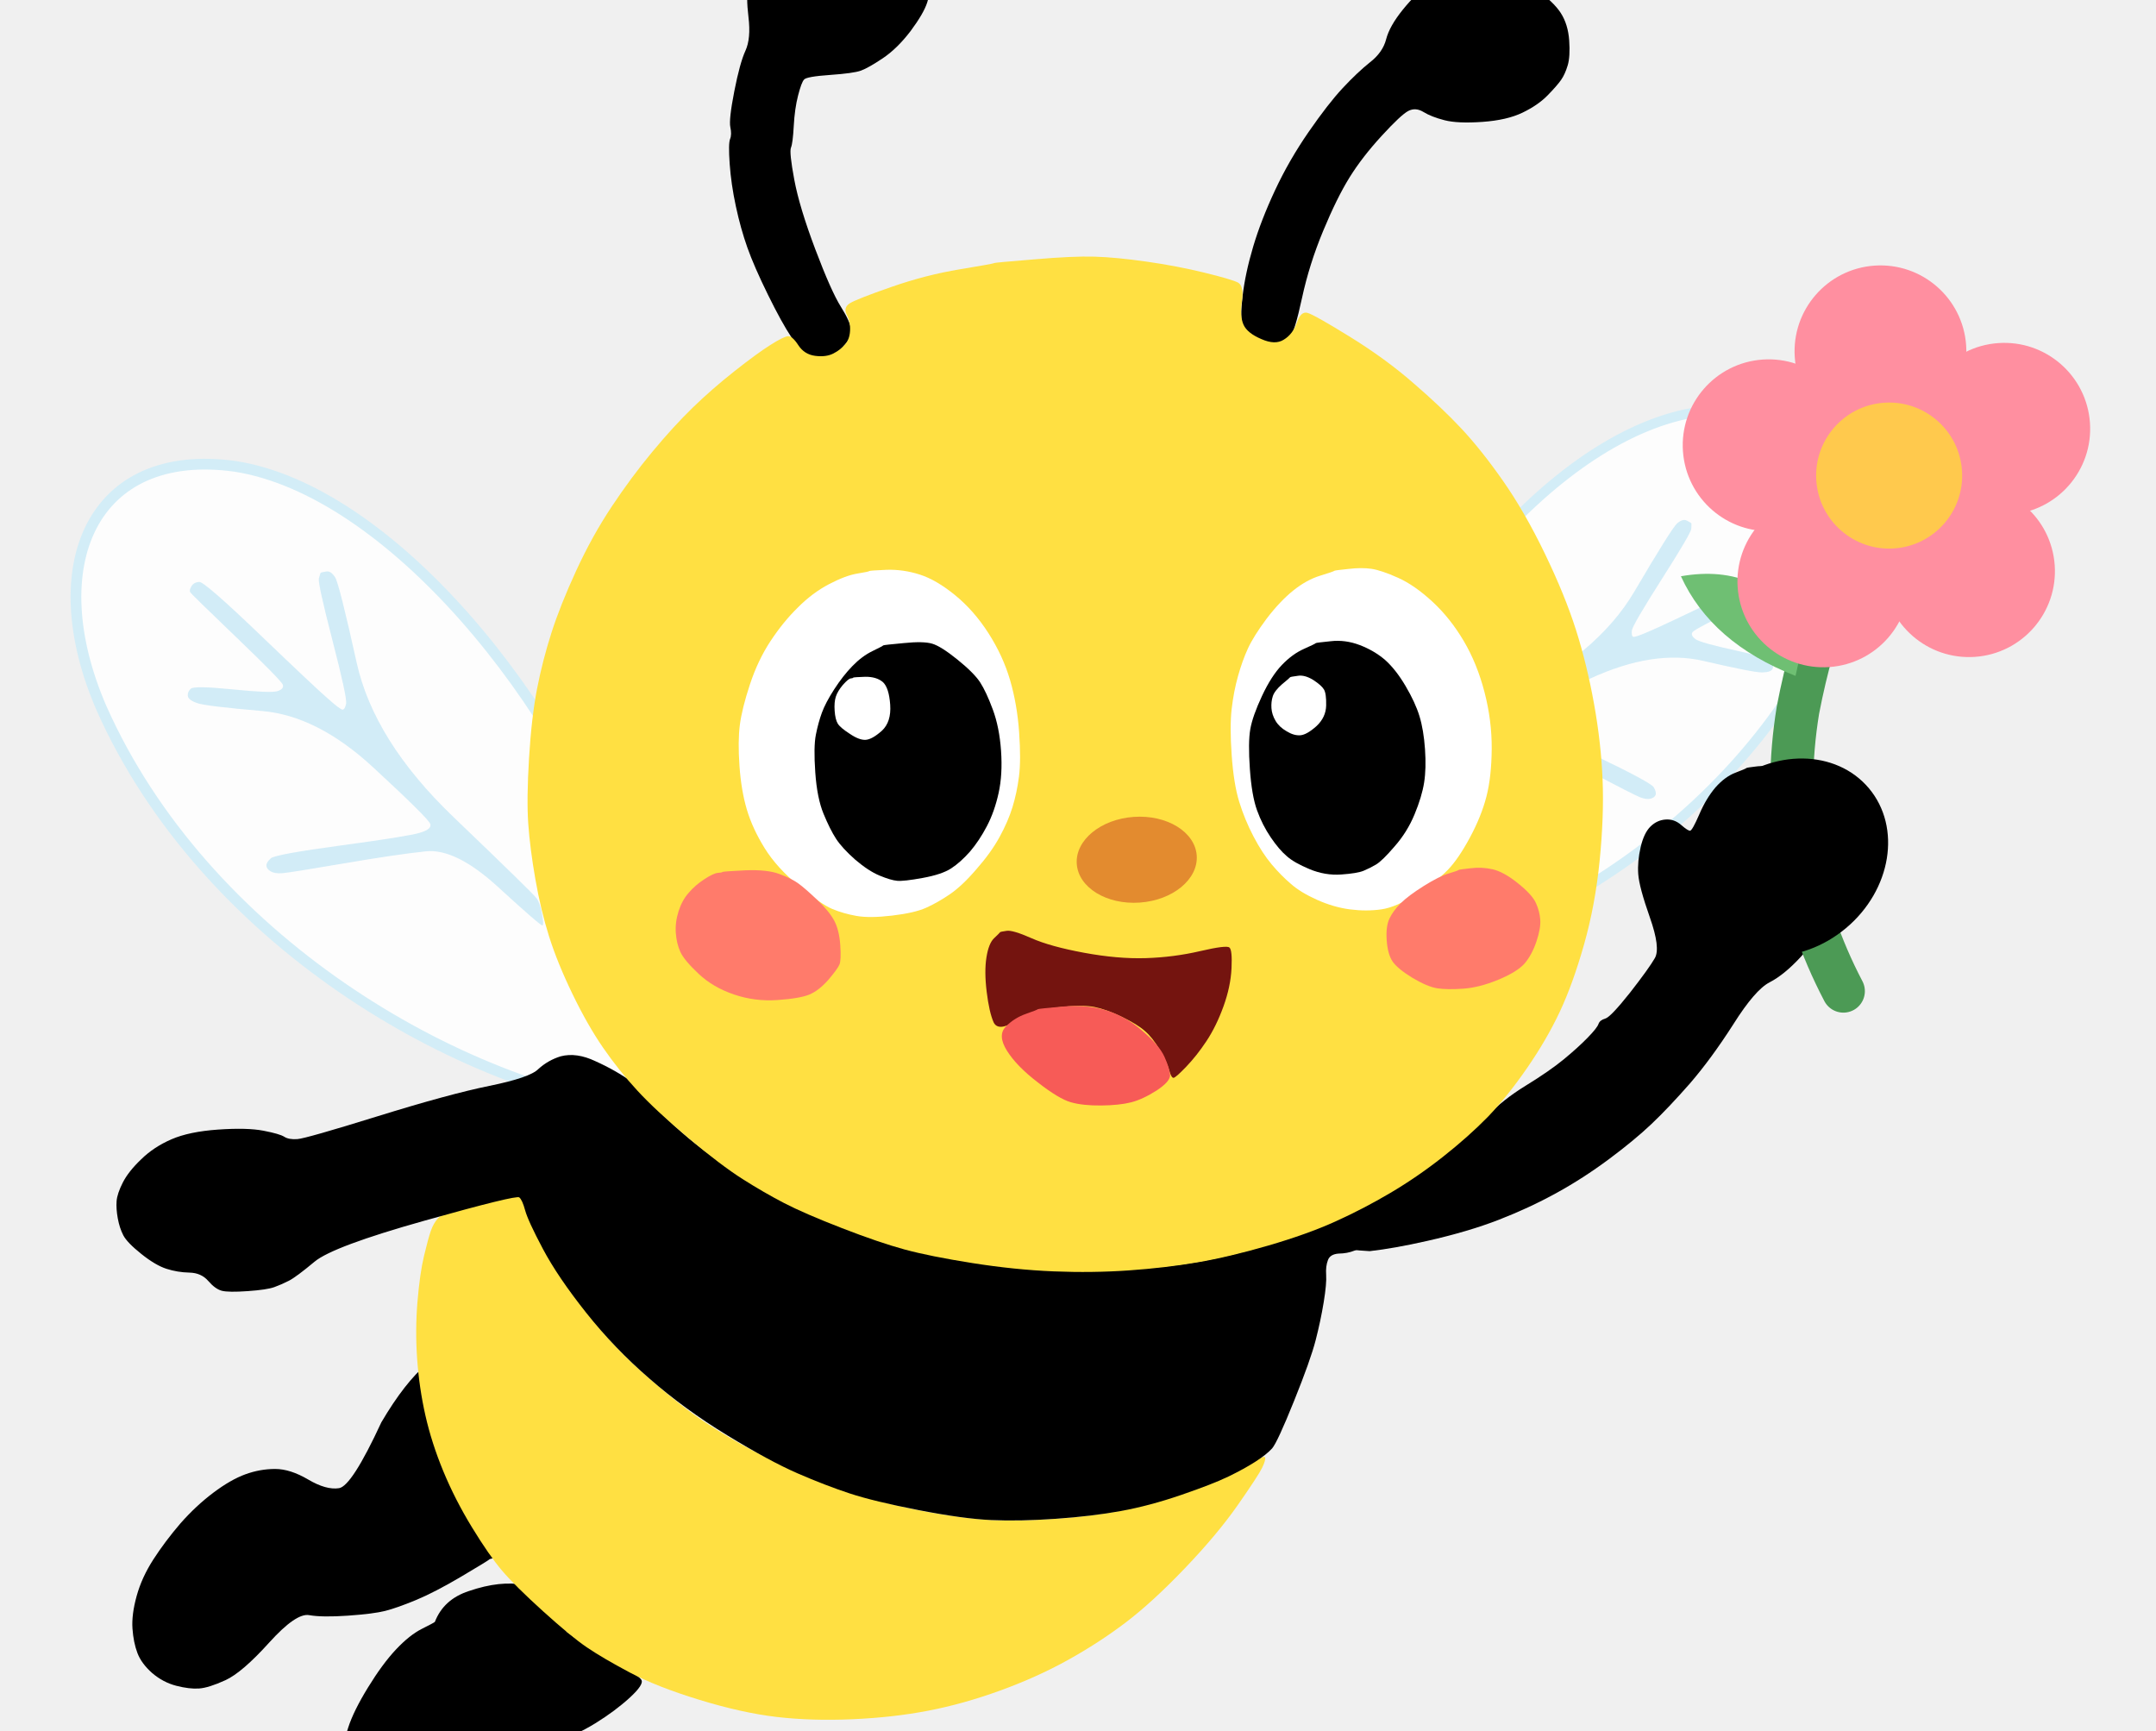
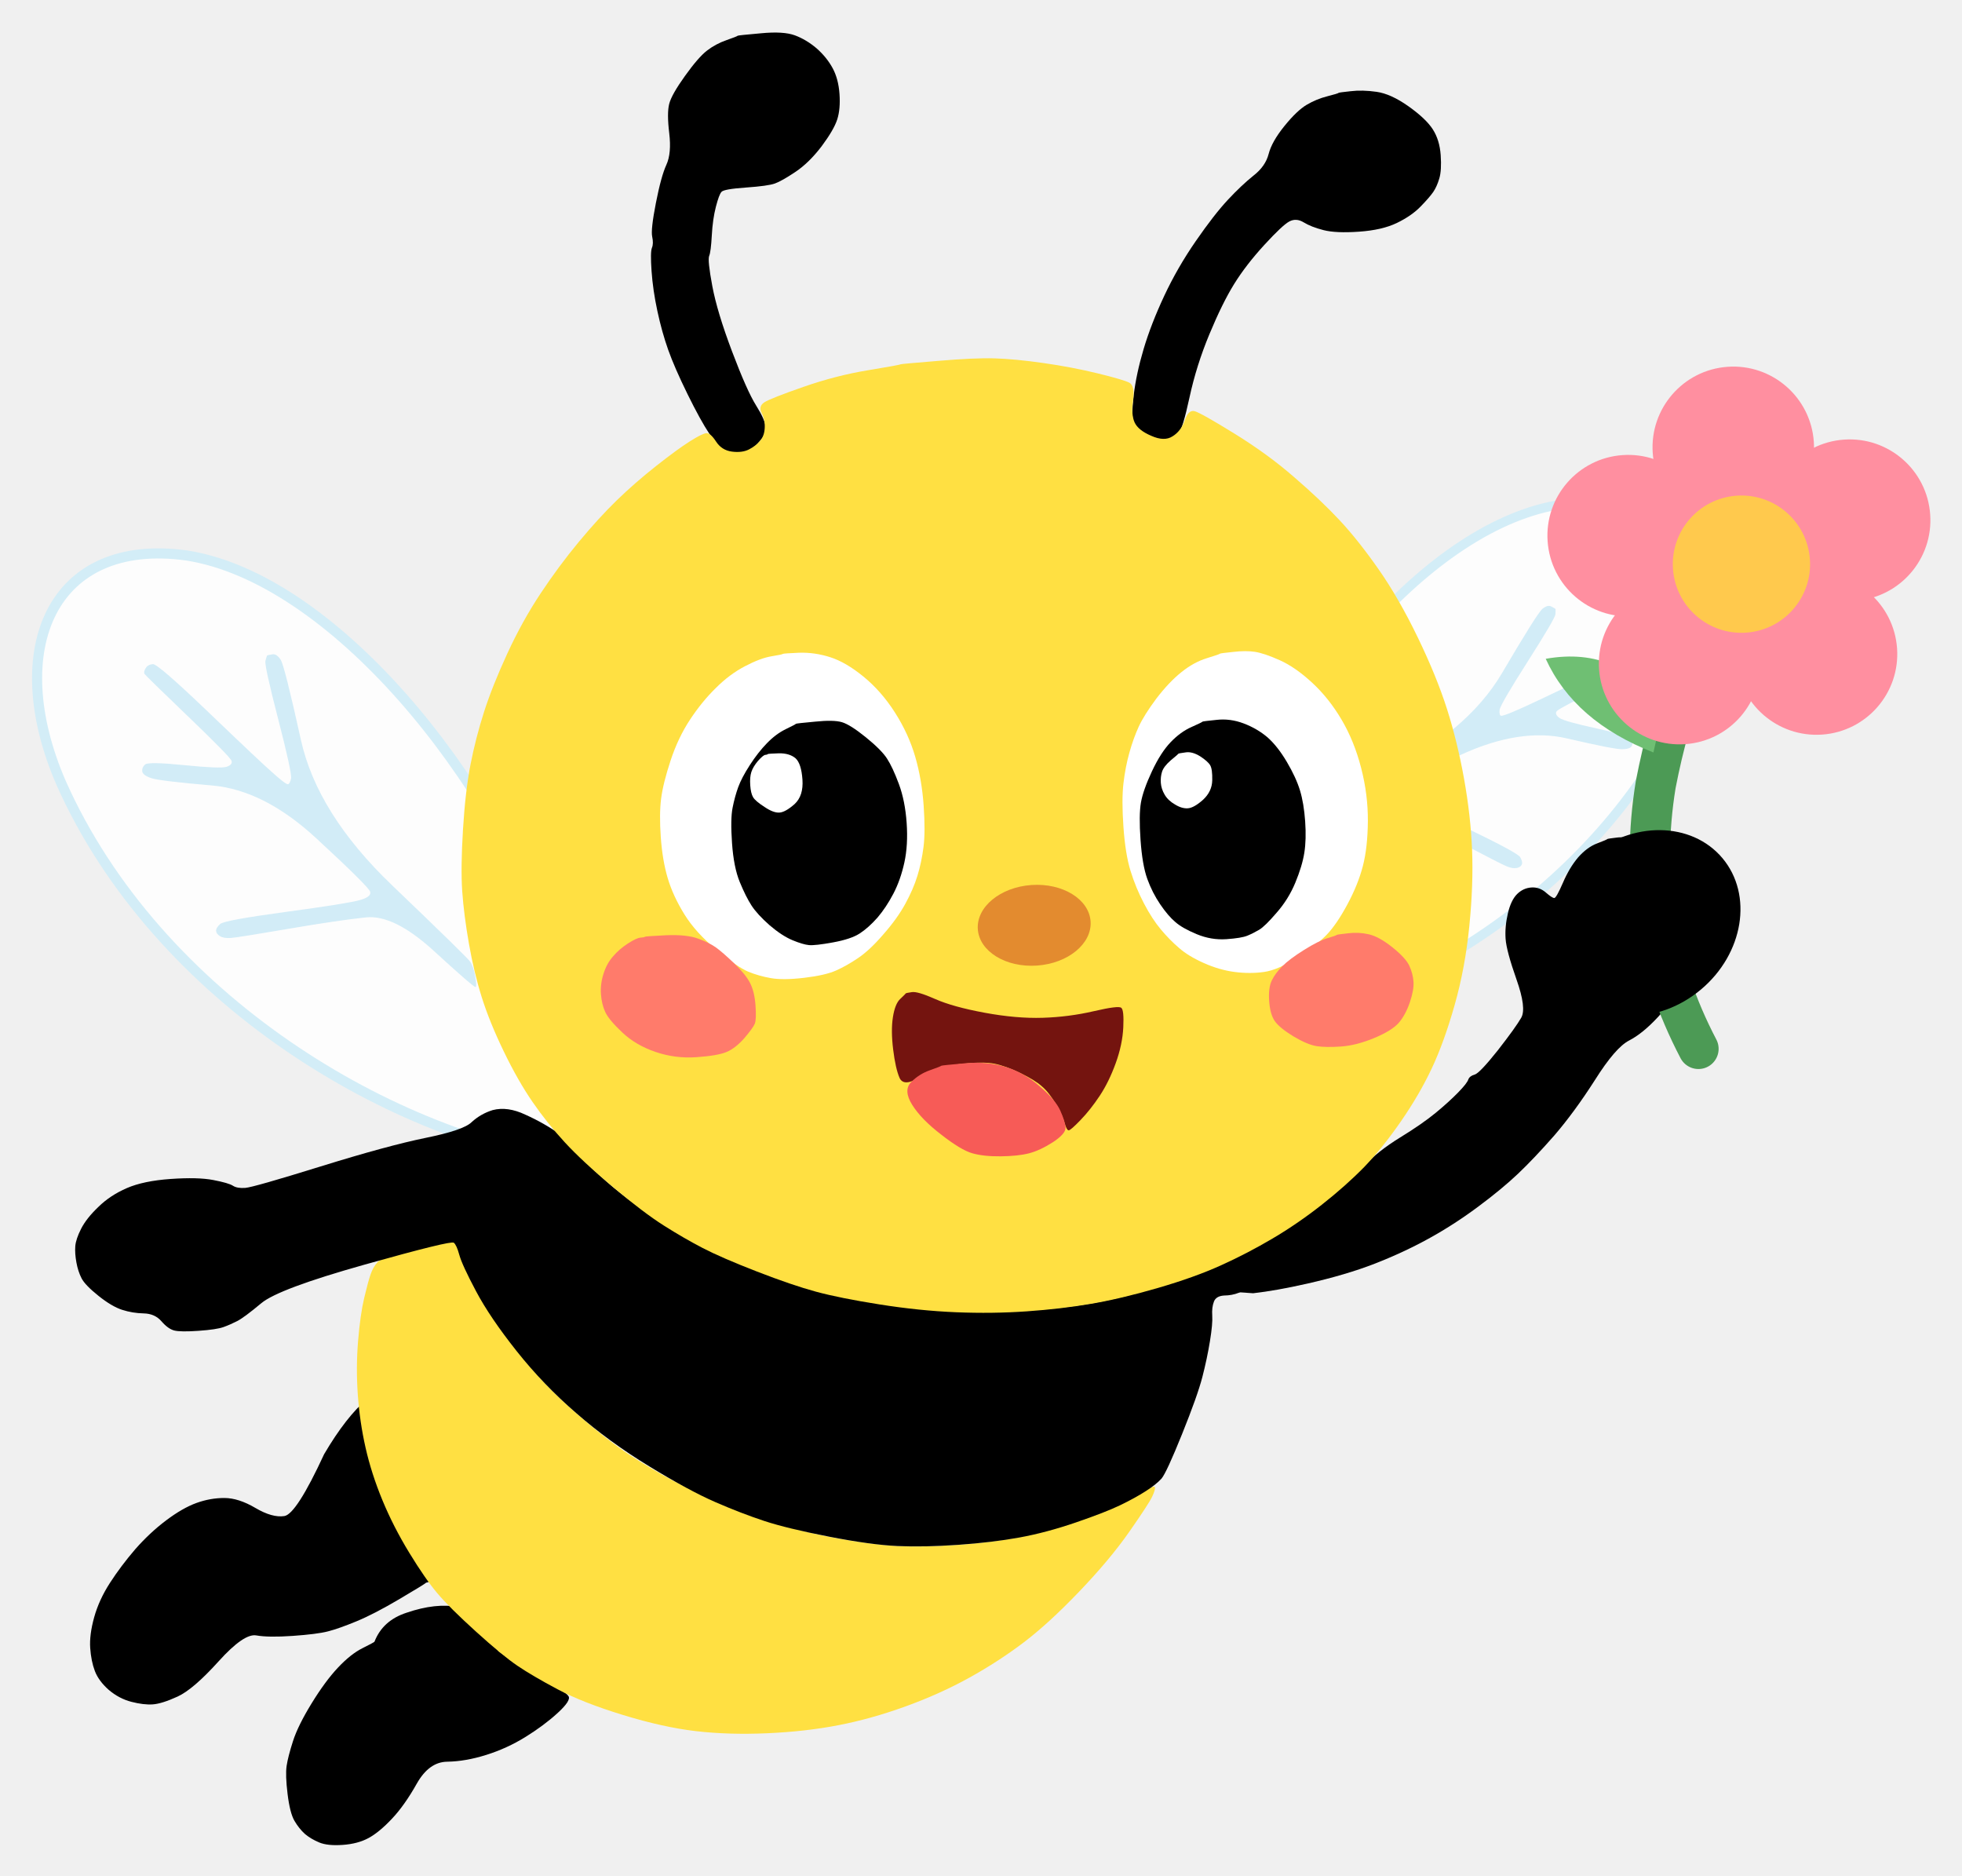
- <svg xmlns="http://www.w3.org/2000/svg" viewBox="172 180 1004 806" fill="none" shape-rendering="geometricPrecision">
+ <svg xmlns="http://www.w3.org/2000/svg" viewBox="189 122 972 929" fill="none" shape-rendering="geometricPrecision">
  <g id="flower-bee-character" transform="rotate(-4 650 620)" stroke-linejoin="round" stroke-linecap="round">
    <g id="flower-wing-left" data-pivot="431 640">
      <path d="M472 686 C380 668 268 590 228 480 C204 412 232 358 298 372 C368 388 442 490 468 588 C479 632 480 664 472 686 Z" fill="#FFFFFF" fill-opacity=".88" stroke="#D3EDF7" stroke-width="5" />
      <path d="M334.2 424.2 Q334.5 424 336.8 423.8 Q339 423.5 340.8 426.8 Q342.5 430 348 467 Q353.5 504 388 542 Q422.5 580 424 582.5 Q425.5 585 426 590 Q426.5 595 425.8 595.2 Q425 595.5 406.5 576 Q388 556.5 374 557 Q360 557.5 335 560 Q310 562.5 306.5 562.5 Q303 562.5 301.2 561.2 Q299.5 560 299.5 558.5 Q299.5 557 301.8 555.2 Q304 553.5 335 551.5 Q366 549.5 371.8 548.2 Q377.5 547 377 544.5 Q376.5 542 352.2 516.2 Q328 490.5 302.5 486.5 Q277 482.5 272.8 480.8 Q268.5 479 268.5 477 Q268.5 475 270.2 473.8 Q272 472.5 289.5 475.5 Q307 478.5 310.2 477.8 Q313.5 477 313 475 Q312.5 473 293 451.5 Q273.5 430 273 429 Q272.5 428 273.8 426.2 Q275 424.5 277.5 424.5 Q280 424.5 304.2 451.2 Q328.5 478 333.8 483.2 Q339 488.5 340 488.5 Q341 488.5 341.8 485.8 Q342.5 483 337.5 456 Q332.5 429 333.2 426.8 Q334 424.5 334.2 424.2 Z" fill="#CDEAF6" fill-opacity=".9" />
    </g>
    <g id="flower-wing-right" data-pivot="916 662">
      <g transform="translate(-42 38) rotate(26 916 662) scale(0.92)">
        <path d="M888 706 C972 660 1046 560 1054 452 C1059 384 1024 340 962 366 C898 394 856 508 862 606 C865 652 874 686 888 706 Z" fill="#FFFFFF" fill-opacity=".88" stroke="#D3EDF7" stroke-width="5" />
        <g transform="translate(1305 0) scale(-1 1)">
          <path d="M334.2 424.2 Q334.5 424 336.8 423.8 Q339 423.5 340.8 426.8 Q342.5 430 348 467 Q353.5 504 388 542 Q422.5 580 424 582.5 Q425.5 585 426 590 Q426.5 595 425.8 595.2 Q425 595.5 406.5 576 Q388 556.5 374 557 Q360 557.5 335 560 Q310 562.5 306.5 562.5 Q303 562.5 301.2 561.2 Q299.5 560 299.5 558.5 Q299.5 557 301.8 555.2 Q304 553.5 335 551.5 Q366 549.5 371.8 548.2 Q377.5 547 377 544.5 Q376.5 542 352.2 516.2 Q328 490.5 302.5 486.5 Q277 482.5 272.8 480.8 Q268.5 479 268.5 477 Q268.5 475 270.2 473.8 Q272 472.5 289.5 475.5 Q307 478.5 310.2 477.8 Q313.5 477 313 475 Q312.5 473 293 451.5 Q273.5 430 273 429 Q272.5 428 273.8 426.2 Q275 424.5 277.5 424.5 Q280 424.5 304.2 451.2 Q328.5 478 333.8 483.2 Q339 488.5 340 488.5 Q341 488.5 341.8 485.8 Q342.5 483 337.5 456 Q332.5 429 333.2 426.8 Q334 424.5 334.2 424.2 Z" fill="#CDEAF6" fill-opacity=".9" />
        </g>
      </g>
    </g>
    <g id="flower-leg-back" data-pivot="352 803">
      <path d="M372 788 Q362 789 360 800 Q359 813 362 826 Q365 840 370 853 Q374.5 864 379 873.5 Q383.5 882 384 885 Q384 887.5 380.8 887.8 Q380 888.5 367 895 Q354 901.5 345 904.5 Q336 907.5 330.5 908.5 Q325 909.5 313 909.5 Q301 909.5 295 908 Q289 906.5 275.5 919.5 Q262 932.5 254 935.5 Q246 938.5 241.5 938.5 Q237 938.5 231 936.5 Q225 934.5 220.2 929.8 Q215.5 925 214 920 Q212.5 915 212.5 908.5 Q212.5 902 215.5 893.5 Q218.5 885 224.5 877 Q230.5 869 238.2 861.2 Q246 853.5 254.5 848 Q263 842.5 270 840.5 Q277 838.5 284 839 Q291 839.5 299 845 Q307 850.5 313 850 Q319 849.5 334.8 820.8 Q347 803 358 795 Q364 790 372 788 Z" fill="#000000" />
    </g>
    <g id="flower-antenna-left" data-pivot="574 334">
      <path d="M588.2 134.2 Q588.5 134 599.8 133.8 Q611 133.5 616.5 136 Q622 138.5 626.8 143.2 Q631.5 148 634 153.5 Q636.5 159 636.5 166.5 Q636.5 174 634.5 179 Q632.5 184 625.8 191.8 Q619 199.5 612 203.5 Q605 207.5 601.5 208.5 Q598 209.5 587 209.5 Q576 209.5 574.8 210.8 Q573.5 212 571.5 218 Q569.5 224 568.5 232 Q567.5 240 566.5 242 Q565.5 244 567 257 Q568.5 270 574.5 290 Q580.5 310 584.5 317.5 Q588.5 325 588.5 328.5 Q588.5 332 585.2 335.2 Q582 338.5 579.5 339.5 Q577 340.5 573.5 340.5 Q570 340.5 567.2 338.8 Q564.5 337 560.5 330 Q556.5 323 551 309.5 Q545.5 296 543 287 Q540.5 278 539 267.5 Q537.5 257 537.5 247.5 Q537.5 238 538.5 236 Q539.5 234 539 230.5 Q538.5 227 542 214 Q545.5 201 548.5 195.5 Q551.5 190 551 180 Q550.5 170 552 165.5 Q553.5 161 560.8 152.2 Q568 143.5 572.5 140.5 Q577 137.5 582.5 136 Q588 134.5 588.2 134.2 Z" fill="#000000" />
    </g>
    <g id="flower-antenna-right" data-pivot="787 342">
      <path d="M883.2 183.2 Q883.5 183 889.2 182.8 Q895 182.5 902 184 Q909 185.5 917.2 192.2 Q925.5 199 928.5 204.5 Q931.5 210 931.5 217.5 Q931.5 225 930 229 Q928.5 233 926.5 235.5 Q924.5 238 919.8 242.2 Q915 246.5 907.5 249.5 Q900 252.5 888.5 252.5 Q877 252.5 871 250.5 Q865 248.5 861.5 246 Q858 243.5 854.5 245 Q851 246.5 841.2 255.8 Q831.5 265 825 274 Q818.5 283 811 298 Q803.5 313 799 328.5 Q794.5 344 792.2 346.2 Q790 348.5 787 349 Q784 349.5 780 348 Q776 346.5 773.8 344.2 Q771.5 342 770.5 339 Q769.5 336 771.5 325.5 Q773.5 315 778 303 Q782.5 291 790 277.5 Q797.5 264 807.5 251.5 Q817.5 239 824.8 232.2 Q832 225.5 838.2 221.2 Q844.5 217 846.5 211 Q848.5 205 855.2 197.8 Q862 190.5 867 188 Q872 185.5 877.5 184.5 Q883 183.5 883.2 183.2 Z" fill="#000000" />
    </g>
    <g id="flower-leg-front" data-pivot="414 932">
      <path d="M353.2 915.2 Q358 905 370 902 Q385 898 396 901 Q404 903 410 910 Q414 916 414 924 Q425 933.5 435.5 940 Q446 946.5 447.2 948.8 Q448.5 951 441.2 956.8 Q434 962.5 424.5 967.5 Q415 972.5 404.5 975 Q394 977.5 385 977 Q376 976.5 369.2 986.8 Q362.5 997 355.8 1003.2 Q349 1009.5 343.5 1012 Q338 1014.5 330.5 1014.5 Q323 1014.5 319 1012.5 Q315 1010.5 312.2 1007.8 Q309.5 1005 307.5 1001 Q305.5 997 305 987.5 Q304.5 978 305.5 973.5 Q306.5 969 309.5 961.5 Q312.5 954 320 943.5 Q327.5 933 334.2 926.8 Q341 920.5 347 918 Q353 915.5 353.2 915.2 Z" fill="#000000" />
    </g>
    <g id="flower-body">
      <path d="M400.2 720.2 Q400.5 720 403.2 719.8 Q406 719.5 406.8 720.2 Q407.5 721 410 730 Q412.5 739 418.5 751 Q424.5 763 435.5 779 Q446.5 795 460.8 809.2 Q475 823.5 485.5 831.5 Q496 839.5 506.5 846 Q517 852.5 531 859.5 Q545 866.5 558 871.5 Q571 876.5 587 880.5 Q603 884.5 615 886 Q627 887.5 645 887.5 Q663 887.5 678 885.5 Q693 883.5 709.5 878.5 Q726 873.5 735 869 Q744 864.5 744.2 865.8 Q744.5 867 742.5 870.5 Q740.5 874 730 887 Q719.5 900 703.2 914.8 Q687 929.5 674 938 Q661 946.5 646 953.5 Q631 960.5 613.5 965.5 Q596 970.5 579.5 972.5 Q563 974.5 544 974 Q525 973.5 509 970.5 Q493 967.5 473.5 960 Q454 952.5 442 945 Q430 937.5 423 932 Q416 926.5 403.8 913.8 Q391.5 901 386 893.5 Q380.5 886 373.5 872.5 Q366.5 859 362 845.5 Q357.5 832 355.5 819 Q353.5 806 353.5 792.5 Q353.5 779 355.5 766 Q357.5 753 360 745 Q362.5 737 364 733.5 Q365.5 730 367.8 727.8 Q370 725.5 385 723 Q400 720.5 400.2 720.2 Z" fill="#FFE042" />
      <path d="M800 751 Q806 761 799 769 Q793 774 785 773.5 Q781 773.5 779.8 776.2 Q778.5 779 778.5 783 Q778.5 787 776.5 795.5 Q774.5 804 771.5 813 Q768.5 822 759.5 840.5 Q750.5 859 747.8 861.8 Q745 864.5 739.5 867.5 Q734 870.5 726.5 873.5 Q719 876.5 704 880.5 Q689 884.5 675.5 886 Q662 887.5 645 887.5 Q628 887.5 615 886 Q602 884.5 581.5 879 Q561 873.5 550 869 Q539 864.5 526.5 858 Q514 851.5 495 838 Q476 824.5 460.8 809.2 Q445.5 794 433.5 776.5 Q421.5 759 415.5 745.5 Q409.5 732 408.5 727 Q407.5 722 406.2 720.8 Q405 719.5 361.5 728.5 Q318 737.5 309 744 Q300 750.5 296.5 752 Q293 753.5 289.5 754.5 Q286 755.5 277 755.5 Q268 755.5 265 754.5 Q262 753.5 259 749.5 Q256 745.5 250.5 745 Q245 744.5 240 742.5 Q235 740.5 228.8 734.8 Q222.5 729 221 725.5 Q219.5 722 219 717.5 Q218.5 713 219 709.5 Q219.5 706 222.5 701 Q225.5 696 231.8 690.8 Q238 685.5 246.5 682.5 Q255 679.5 268.5 679.5 Q282 679.5 289.5 681.5 Q297 683.5 299 685 Q301 686.5 305 686.5 Q309 686.5 343 678.5 Q377 670.5 396 668 Q415 665.5 419.2 661.8 Q424 658 430 656.6 Q437.5 655.2 446 660 Q455 664.8 462.8 671.2 Q473.5 686 486.8 698.8 Q500 711.5 517 723 Q534 734.5 553.5 744 Q573 753.5 594.5 760 Q616 766.5 637 770 Q658 773.5 681.5 774 Q705 774.5 722 772.5 Q739 770.5 759 765.5 Q779 760.5 800 751 Z" fill="#000000" />
      <g id="flower-arm-wave" data-pivot="800 762">
        <path d="M786 757 L800 751 Q821 741.5 836 731.5 Q851 721.5 858.5 714.5 Q866 707.5 877.5 701.5 Q889 695.5 896 690.5 Q903 685.5 907.8 681.2 Q912.5 677 913.2 675.2 Q914 673.5 916.5 673 Q919 672.5 928.8 661.8 Q938.5 651 941.5 646.5 Q944.5 642 940.5 627.5 Q936.5 613 936.5 607 Q936.5 601 938.5 594.5 Q940.5 588 943.8 585.2 Q947 582.5 951 582.5 Q955 582.5 958 585.5 Q961 588.5 962 588.5 Q963 588.5 966.8 581.2 Q970.5 574 975.2 569.2 Q980 564.5 985 563 Q990 561.5 990.2 561.2 Q990.5 561 994.8 560.8 Q999 560.5 1004 562.5 Q1009 564.5 1017.8 574.2 Q1026.5 584 1029 589 Q1031.5 594 1031.5 605.5 Q1031.5 617 1028.5 624.5 Q1025.5 632 1021.5 637.5 Q1017.5 643 1009.2 650.8 Q1001 658.5 994 661.5 Q987 664.5 975.8 679.8 Q964.5 695 953.8 705.8 Q943 716.5 934.5 723.5 Q926 730.5 913.5 738.5 Q901 746.5 888 752.5 Q875 758.5 860.5 763 Q846 767.5 826.5 770.5 Q810.9 772.9 799.5 773.38 L786 771.5 Z" fill="#000000" />
      </g>
      <path d="M657.2 302.2 Q657.5 302 675.8 301.8 Q694 301.5 704 302.5 Q714 303.5 728 306.5 Q742 309.5 754.5 313.5 Q767 317.5 769.8 319.2 Q772.5 321 771 328 Q769.5 335 771 339 Q772.5 343 778.8 346.2 Q785 349.5 789.2 347.2 Q793.5 345 795.8 339.8 Q798 334.5 801 335.5 Q804 336.5 820 348 Q836 359.5 848.2 371.8 Q860.5 384 869 394.5 Q877.5 405 886.5 420 Q895.5 435 903.5 455 Q911.5 475 915.5 491.5 Q919.5 508 921.5 526.5 Q923.5 545 923 562 Q922.5 579 919 599.5 Q915.5 620 909 638 Q902.5 656 895.5 668.5 Q888.5 681 878.5 693.5 Q868.5 706 858.8 714.8 Q849 723.5 836.5 732 Q824 740.5 811 747 Q798 753.5 784.5 758.5 Q771 763.5 752.5 767.5 Q734 771.5 719 773 Q704 774.5 687 774.5 Q670 774.5 652 772.5 Q634 770.5 614.5 766 Q595 761.5 583.5 757.5 Q572 753.5 555 745.5 Q538 737.5 529 732 Q520 726.5 510.5 719.5 Q501 712.5 486.8 698.8 Q472.5 685 464.5 675 Q456.5 665 450 654 Q443.5 643 437.5 628 Q431.5 613 428.5 600.5 Q425.5 588 424 573.5 Q422.5 559 422.5 547.5 Q422.5 536 425 517 Q427.5 498 431 485 Q434.5 472 439.5 459.5 Q444.5 447 453 431.5 Q461.5 416 471.5 403 Q481.5 390 492.2 378.8 Q503 367.5 512.5 359.5 Q522 351.5 533 344 Q544 336.5 550.5 333 Q557 329.5 559 329.5 Q561 329.5 563.5 334 Q566 338.5 571 339.5 Q576 340.5 579.5 339 Q583 337.5 585.2 335.2 Q587.5 333 588 329 Q588.5 325 587 321.5 Q585.5 318 588.8 316.2 Q592 314.5 608.5 310 Q625 305.5 641 304 Q657 302.5 657.2 302.2 Z" fill="#FFE042" />
      <g id="flower-eye-left">
        <path d="M589.2 441.2 Q589.5 441 597.2 441.2 Q605 441.5 612.5 444.5 Q620 447.5 628.2 455.2 Q636.5 463 642.5 474 Q648.5 485 651 496.5 Q653.5 508 653.5 521 Q653.5 534 652 541.5 Q650.5 549 648 555.5 Q645.5 562 641 569 Q636.5 576 629.2 583.2 Q622 590.5 616 594 Q610 597.5 604.5 599.5 Q599 601.5 588.5 602 Q578 602.5 572 601 Q566 599.5 561 597 Q556 594.5 546.2 585.2 Q536.5 576 531.5 566.5 Q526.5 557 524.5 548 Q522.5 539 522.5 527.5 Q522.5 516 524 508.5 Q525.5 501 530 490 Q534.5 479 541 470.5 Q547.5 462 554.8 455.8 Q562 449.5 570 446 Q578 442.5 583.5 442 Q589 441.5 589.2 441.2 Z" fill="#FFFFFF" />
        <path d="M593.2 476.2 Q593.5 476 602.8 475.8 Q612 475.5 616 477 Q620 478.5 627.2 485.2 Q634.5 492 637 496.5 Q639.5 501 642 509.5 Q644.5 518 644.5 529 Q644.5 540 642 548.5 Q639.5 557 635.5 563.5 Q631.5 570 626.8 574.8 Q622 579.5 617.5 582 Q613 584.5 604 585.5 Q595 586.5 592 586 Q589 585.5 584 583 Q579 580.5 573.2 574.8 Q567.5 569 565 564.5 Q562.5 560 560 552.5 Q557.5 545 557.5 533 Q557.5 521 559 515.5 Q560.5 510 562.5 505.5 Q564.5 501 569 495 Q573.5 489 578.2 484.8 Q583 480.5 588 478.5 Q593 476.5 593.2 476.2 Z" fill="#000000" />
        <ellipse cx="603" cy="541" rx="22" ry="31" fill="#000000" />
        <path d="M578.2 490.2 Q578.5 490 583.8 490.2 Q589 490.5 591.8 493.2 Q594.5 496 594.5 504 Q594.5 512 589.8 515.8 Q585 519.5 582 519.5 Q579 519.5 574.8 516.2 Q570.5 513 569.5 511 Q568.5 509 568.5 505 Q568.5 501 569.5 498.5 Q570.5 496 573.2 493.2 Q576 490.5 577 490.5 Q578 490.5 578.2 490.2 Z" fill="#FFFFFF" />
      </g>
      <g id="flower-eye-right">
        <path d="M805.2 456.2 Q805.5 456 811.8 455.8 Q818 455.5 822.5 456.5 Q827 457.5 834.5 461.5 Q842 465.5 849.8 473.8 Q857.5 482 863 493 Q868.5 504 871 517.5 Q873.5 531 872.5 544 Q871.5 557 868.5 566 Q865.5 575 859.5 584.5 Q853.5 594 848.2 598.8 Q843 603.5 833 609 Q823 614.5 816 615 Q809 615.5 801.5 614 Q794 612.5 786.5 608.5 Q779 604.5 774.8 600.2 Q770.5 596 766.5 590.5 Q762.5 585 759 577 Q755.5 569 753.5 560.5 Q751.5 552 751.5 538.5 Q751.5 525 753 517 Q754.5 509 757 502 Q759.5 495 762.5 489.5 Q765.5 484 772.2 476.2 Q779 468.5 785.5 464 Q792 459.5 798.5 458 Q805 456.5 805.2 456.2 Z" fill="#FFFFFF" />
        <path d="M794.2 489.2 Q794.5 489 801.2 488.8 Q808 488.5 814.5 491.5 Q821 494.5 825.8 499.2 Q830.5 504 834.5 512 Q838.5 520 840 526.5 Q841.5 533 841.5 542 Q841.5 551 840 557.5 Q838.5 564 834.5 572 Q830.5 580 824.2 586.2 Q818 592.5 815 594 Q812 595.5 809 596.5 Q806 597.5 798.5 597.5 Q791 597.5 784 594 Q777 590.5 773.8 587.2 Q770.5 584 767 578 Q763.5 572 761.5 565 Q759.5 558 759.5 545.5 Q759.5 533 761 527 Q762.5 521 767.5 512 Q772.5 503 777.8 498.2 Q783 493.5 788.5 491.5 Q794 489.5 794.2 489.2 Z" fill="#000000" />
        <ellipse cx="801" cy="551" rx="21" ry="30" fill="#000000" />
        <path d="M781.2 504.2 Q781.5 504 784.8 503.8 Q788 503.5 791.8 506.2 Q795.5 509 796.5 511 Q797.5 513 797 518.5 Q796.5 524 791.8 527.8 Q787 531.5 784 531.5 Q781 531.5 777.8 529.2 Q774.5 527 773 524 Q771.5 521 771.5 518 Q771.5 515 772.5 512.5 Q773.5 510 777.2 507.2 Q781 504.5 781.2 504.2 Z" fill="#FFFFFF" />
      </g>
      <g id="flower-mouth-open">
        <path d="M638.2 613.2 Q638.5 613 641.2 612.8 Q644 612.5 652.5 617 Q661 621.5 676.5 625.5 Q692 629.5 705 630 Q718 630.5 730.5 628.5 Q743 626.5 744.2 627.8 Q745.5 629 744.5 637.5 Q743.5 646 739.5 655 Q735.5 664 730.5 670.5 Q725.5 677 720.2 681.8 Q715 686.5 714 686.5 Q713 686.5 712.2 682.8 Q711.5 679 708.5 673 Q705.5 667 702.2 663.8 Q699 660.5 692 656.5 Q685 652.5 679.5 651 Q674 649.5 662.5 650 Q651 650.5 642.5 655 Q634 659.5 632.2 654.8 Q630.5 650 630 640.5 Q629.5 631 631 624.5 Q632.5 618 635.2 615.8 Q638 613.5 638.2 613.2 Z" fill="#74140F" />
        <path d="M653.2 650.2 Q653.5 650 664.8 649.8 Q676 649.5 685 653 Q694 656.5 701.2 663.8 Q708.5 671 710.5 676.5 Q712.5 682 712.5 685 Q712.5 688 705.8 691.8 Q699 695.5 693.5 696.5 Q688 697.5 679.5 697 Q671 696.5 665.5 694.5 Q660 692.5 650.8 684.2 Q641.5 676 637.5 668.5 Q633.5 661 637.8 657.2 Q642 653.5 647.5 652 Q653 650.5 653.2 650.2 Z" fill="#F75B57" />
      </g>
      <path d="M511.2 576.2 Q511.5 576 521.8 576.2 Q532 576.5 537.5 579 Q543 581.5 546 584 Q549 586.5 554.2 592.2 Q559.5 598 561.5 602.5 Q563.5 607 563.5 614 Q563.5 621 562.5 623 Q561.5 625 556.8 629.8 Q552 634.5 547.5 636 Q543 637.5 532.5 637.5 Q522 637.5 512.5 633.5 Q503 629.5 496.8 622.8 Q490.5 616 489 612 Q487.5 608 487.5 603 Q487.5 598 489.5 593 Q491.5 588 494.8 584.8 Q498 581.5 502.5 579 Q507 576.5 509 576.5 Q511 576.5 511.2 576.2 Z" fill="#FF7B6B" />
      <path d="M853.2 599.2 Q853.5 599 858.8 598.8 Q864 598.5 869 600 Q874 601.5 880.2 607.2 Q886.5 613 888 617 Q889.5 621 889.5 625 Q889.5 629 887 635 Q884.5 641 880.8 644.8 Q877 648.5 868 651.5 Q859 654.5 851.5 654.5 Q844 654.5 839.5 653.5 Q835 652.5 828.2 647.8 Q821.5 643 819.5 639.5 Q817.5 636 817.5 629.5 Q817.5 623 819.5 619.5 Q821.5 616 825.2 612.8 Q829 609.5 836.5 605.5 Q844 601.5 848.5 600.5 Q853 599.5 853.2 599.2 Z" fill="#FF7B6B" />
      <ellipse cx="704" cy="584" rx="28" ry="20" fill="#E38B2F" />
    </g>
    <path d="M1028 668 Q1000 604 1016 536 Q1032 476 1060 446" stroke="#4C9A55" stroke-width="20" stroke-linecap="round" fill="none" />
    <path d="M1016 520 Q978 502 966 470 Q1004 466 1022 500 Z" fill="#6FBF73" />
    <ellipse cx="1006" cy="604" rx="50" ry="43" transform="rotate(-36 1006 604)" fill="#000000" />
    <circle cx="1066" cy="372" r="40" fill="#FF8FA0" />
    <circle cx="1121" cy="412" r="40" fill="#FF8FA0" />
    <circle cx="1100" cy="477" r="40" fill="#FF8FA0" />
    <circle cx="1032" cy="477" r="40" fill="#FF8FA0" />
    <circle cx="1011" cy="412" r="40" fill="#FF8FA0" />
    <circle cx="1066" cy="430" r="34" fill="#FFC94D" />
  </g>
</svg>
